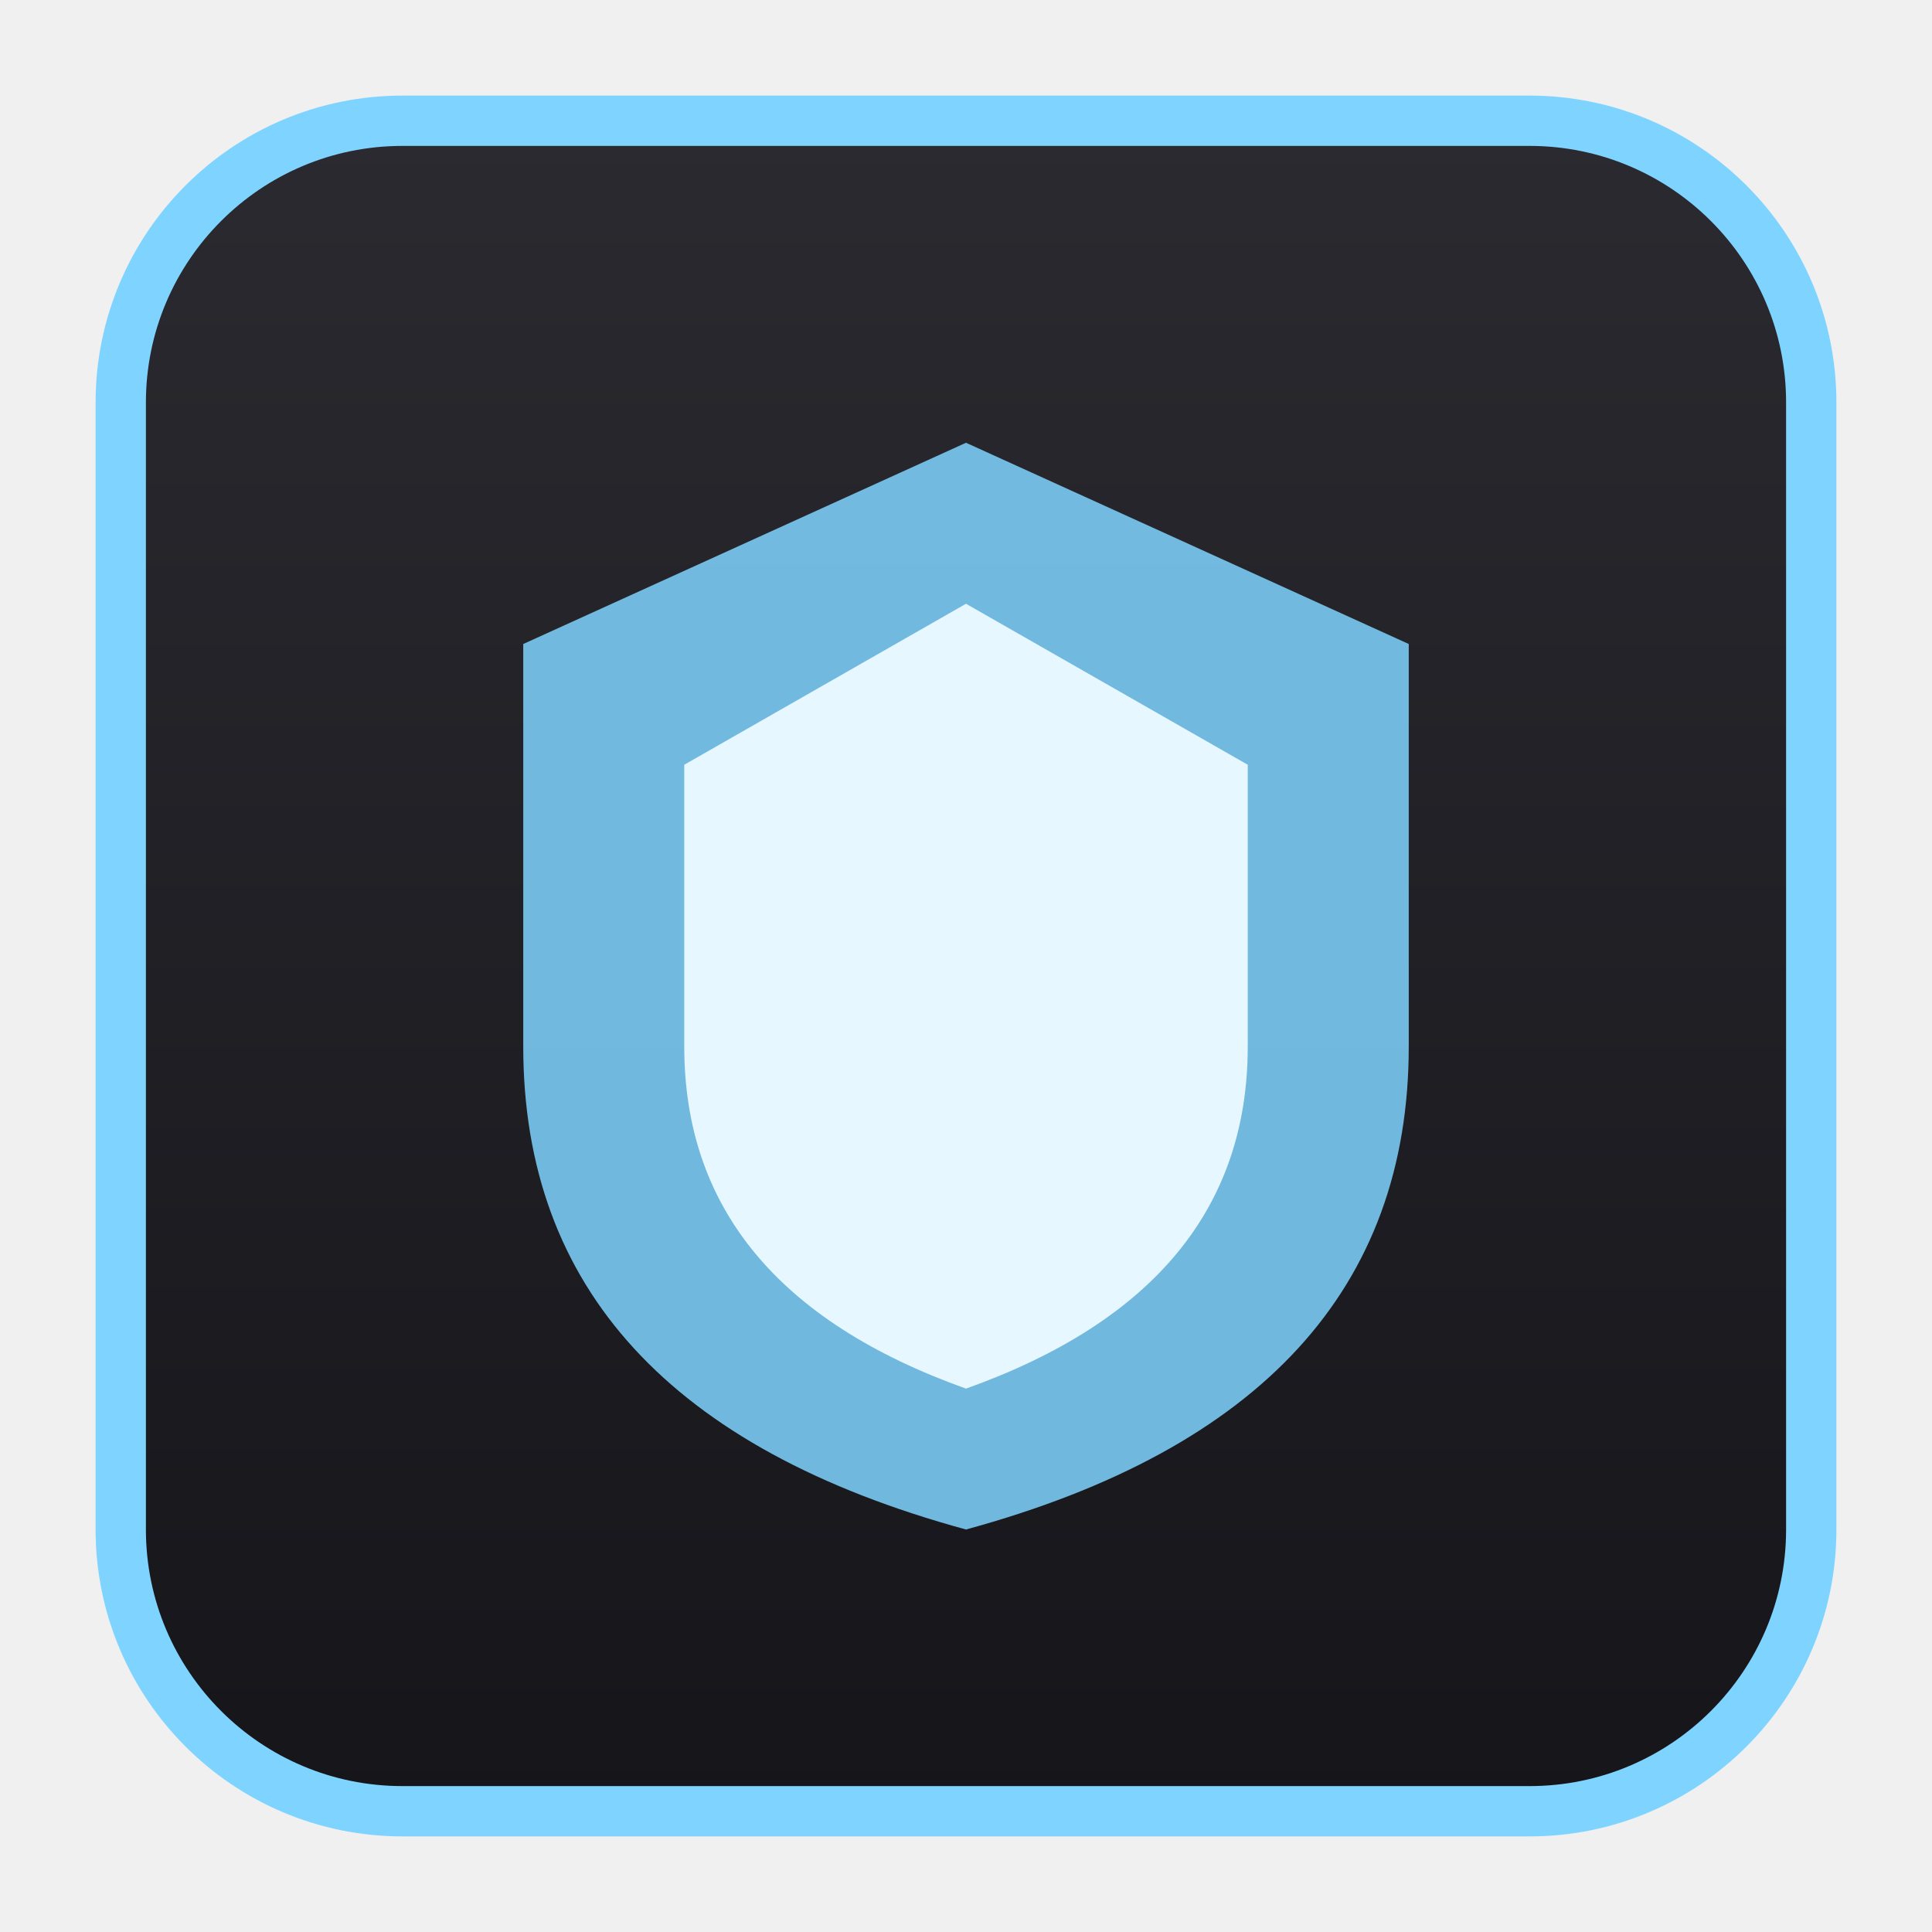
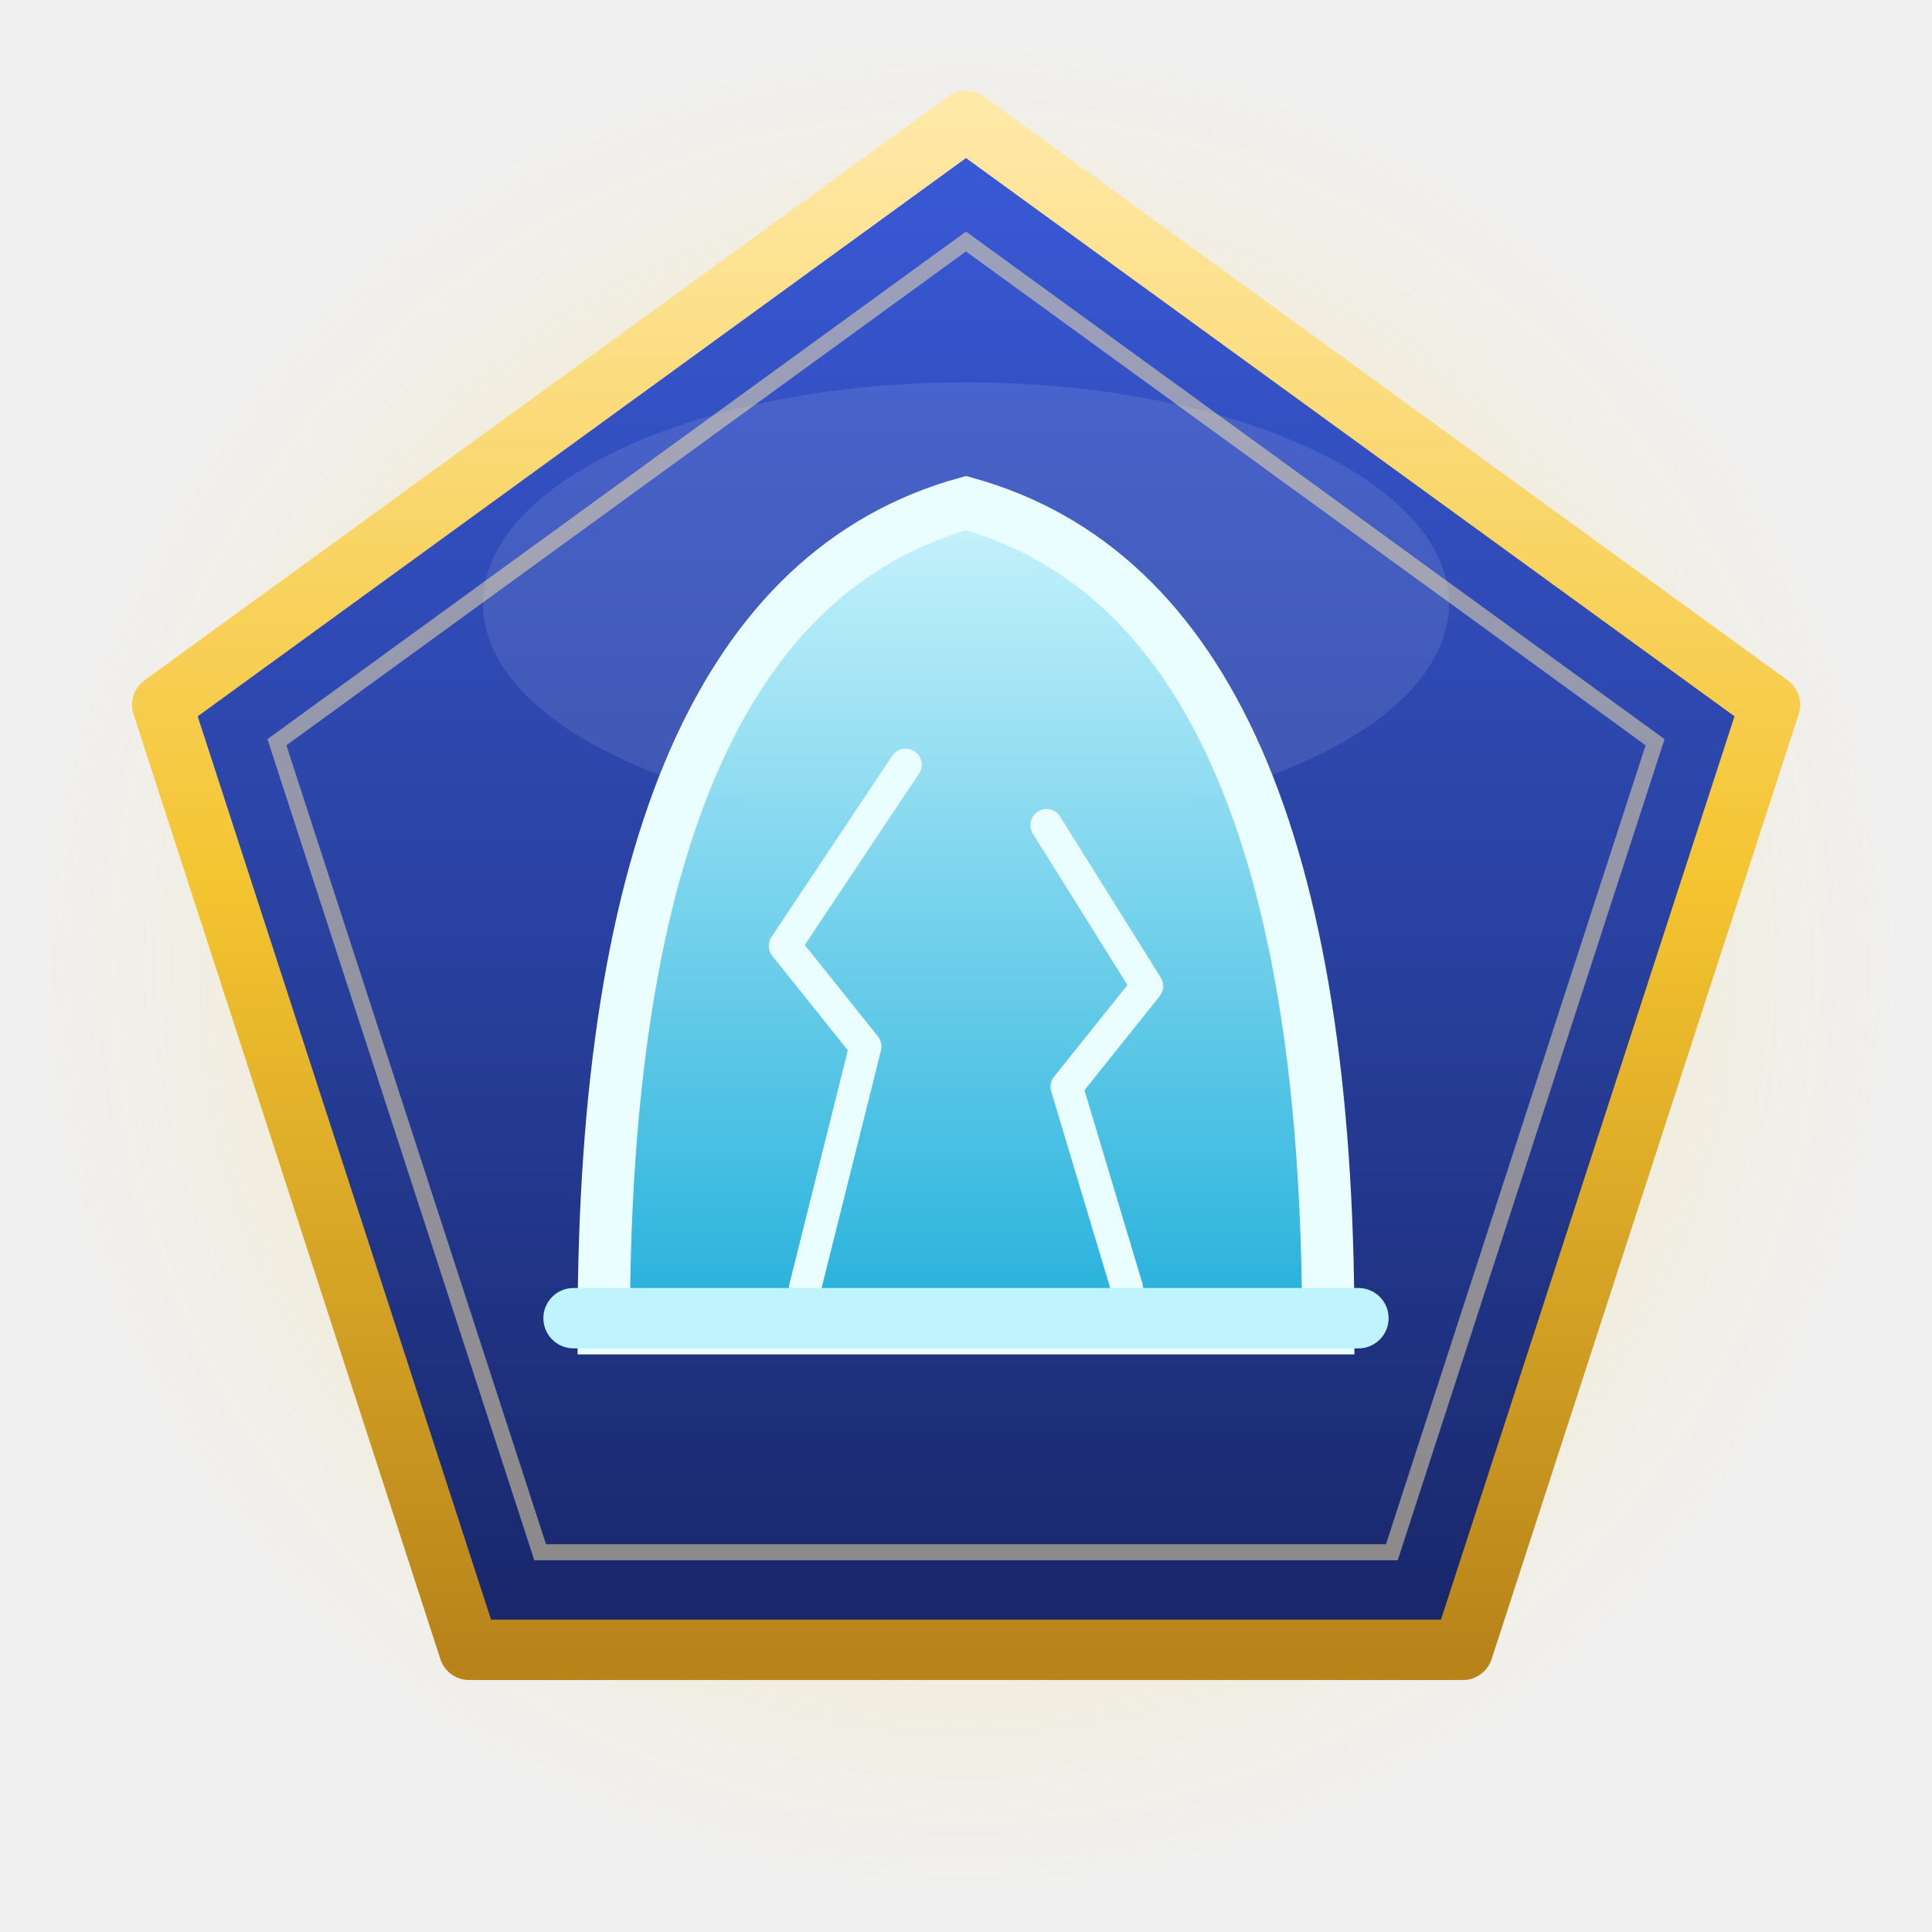
<svg xmlns="http://www.w3.org/2000/svg" width="96" height="96" viewBox="0 0 96 96">
  <defs>
-     <linearGradient id="ishbg" x1="0" y1="0" x2="0" y2="1">
-       <stop offset="0" stop-color="#2a2a30" />
-       <stop offset="1" stop-color="#15151a" />
+     <linearGradient id="ihbg" x1="0" y1="0" x2="0" y2="1">
+       <stop offset="0" stop-color="#3A5AD8" />
+       <stop offset="0.55" stop-color="#28409E" />
+       <stop offset="1" stop-color="#182668" />
+     </linearGradient>
+     <linearGradient id="ihgold" x1="0" y1="0" x2="0" y2="1">
+       <stop offset="0" stop-color="#FFE9A8" />
+       <stop offset="0.5" stop-color="#F4C430" />
+       <stop offset="1" stop-color="#B8841A" />
+     </linearGradient>
+     <radialGradient id="ihhalo" cx="0.5" cy="0.5" r="0.5">
+       <stop offset="0" stop-color="#FFF3C8" stop-opacity="0.6" />
+       <stop offset="0.6" stop-color="#FFD23F" stop-opacity="0.16" />
+       <stop offset="1" stop-color="#FFD23F" stop-opacity="0" />
+     </radialGradient>
+     <linearGradient id="ihpl" x1="0" y1="0" x2="0" y2="1">
+       <stop offset="0" stop-color="#CFFBFF" />
+       <stop offset="1" stop-color="#23B6E0" />
    </linearGradient>
  </defs>
-   <rect x="6" y="6" width="84" height="84" rx="14" fill="url(#ishbg)" stroke="#7FD4FF" stroke-width="2.5" />
-   <path d="M48 22 L70 32 L70 52 Q70 70 48 76 Q26 70 26 52 L26 32 Z" fill="#7FD4FF" opacity="0.85" />
-   <path d="M48 30 L62 38 L62 52 Q62 64 48 69 Q34 64 34 52 L34 38 Z" fill="#E6F7FF" />
+   <circle cx="48" cy="48" r="46" fill="url(#ihhalo)" />
+   <path d="M48 6 L87.95 35.02 L72.69 81.98 L23.31 81.98 L8.06 35.02 Z" fill="url(#ihbg)" stroke="url(#ihgold)" stroke-width="3" stroke-linejoin="round" />
+   <ellipse cx="48" cy="30" rx="24" ry="11" fill="#FFFFFF" opacity="0.10" />
+   <path d="M48 12 L82.24 36.88 L69.16 77.13 L26.84 77.13 L13.76 36.88 Z" fill="none" stroke="#FFE9A8" stroke-width="0.8" opacity="0.5" />
+   <path d="M30 66 Q30 30 48 25 Q66 30 66 66 Z" fill="url(#ihpl)" opacity="0.95" />
+   <path d="M30 66 Q30 30 48 25 Q66 30 66 66 Z" fill="none" stroke="#EAFDFF" stroke-width="2.6" />
+   <path d="M40 64 L43 52 L39 47 L45 38" fill="none" stroke="#EAFDFF" stroke-width="1.6" stroke-linecap="round" stroke-linejoin="round" />
+   <path d="M56 64 L53 54 L57 49 L52 41" fill="none" stroke="#EAFDFF" stroke-width="1.6" stroke-linecap="round" stroke-linejoin="round" />
+   <rect x="27" y="64" width="42" height="3" rx="1.5" fill="#BFF4FF" />
</svg>
